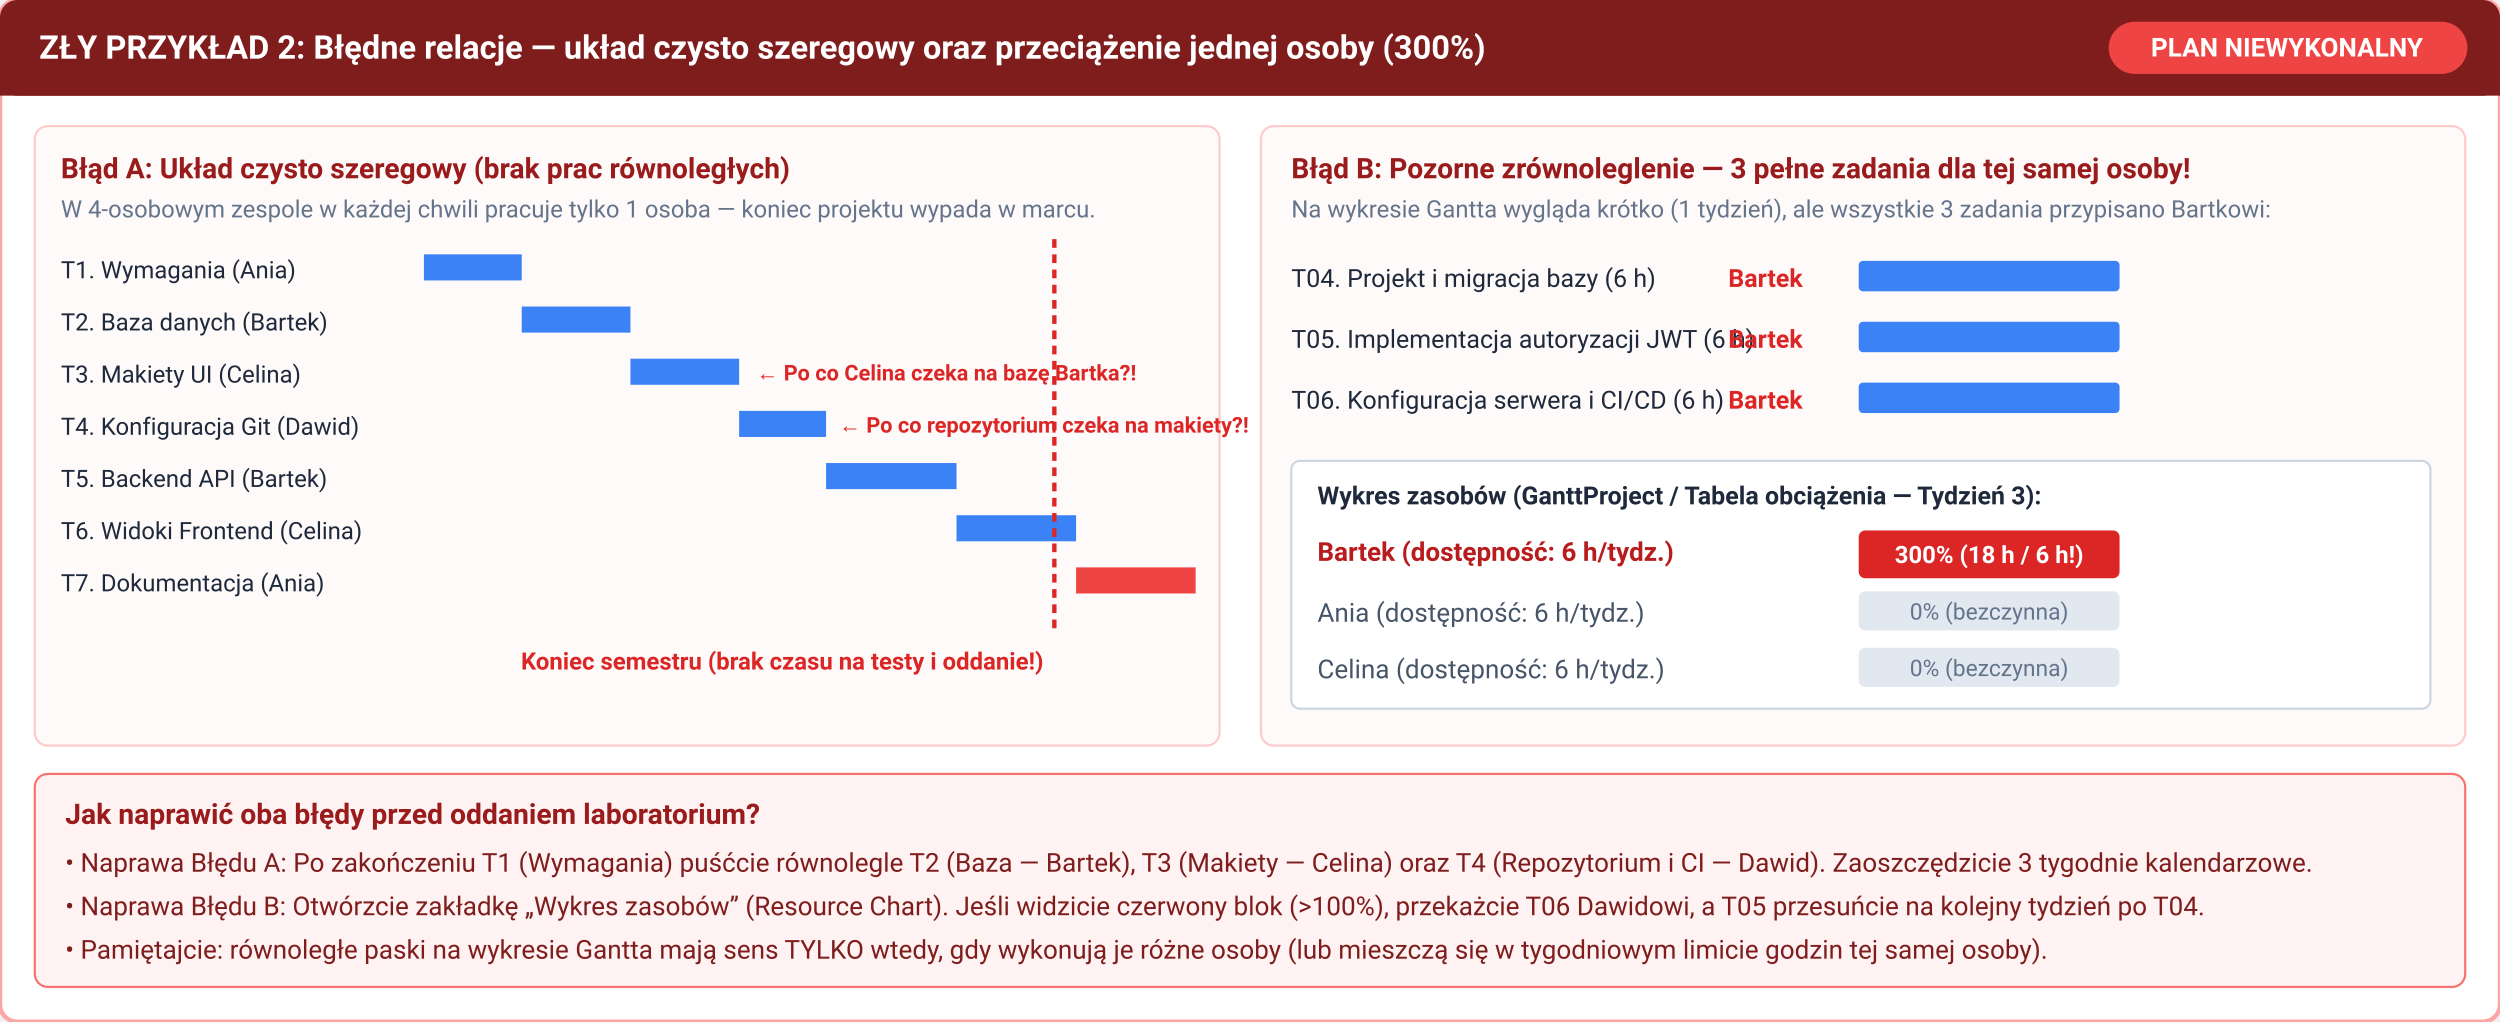
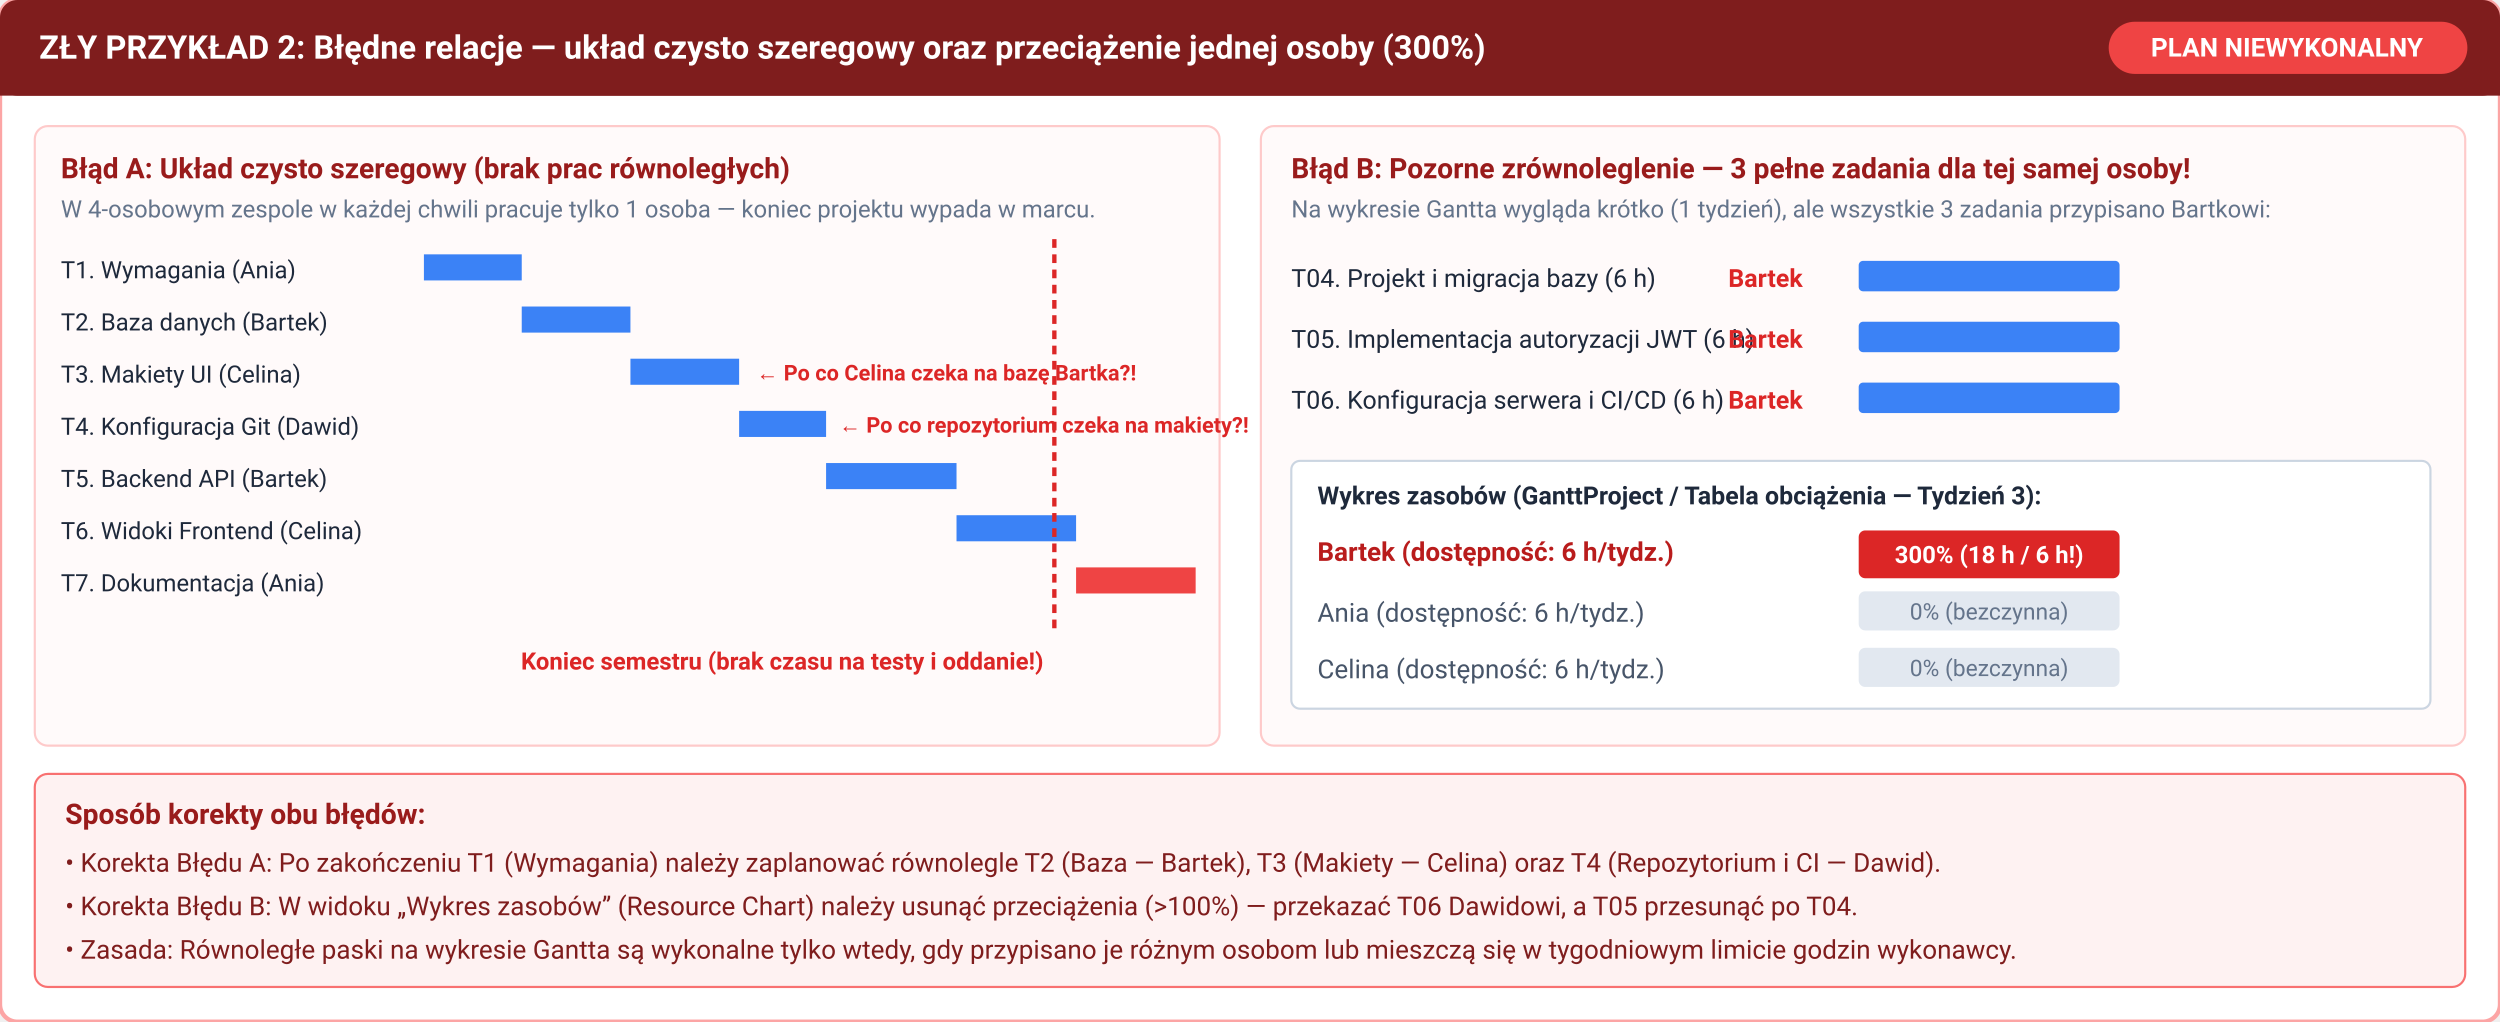
<svg xmlns="http://www.w3.org/2000/svg" viewBox="0 0 1150 470" width="100%" height="auto" font-family="Segoe UI, Roboto, Arial, sans-serif">
  <rect width="1150" height="470" rx="8" fill="#ffffff" stroke="#fca5a5" stroke-width="2" />
  <rect x="0" y="0" width="1150" height="44" rx="8" fill="#7f1d1d" />
  <rect x="0" y="20" width="1150" height="24" fill="#7f1d1d" />
  <text x="18" y="27" fill="#ffffff" font-size="15" font-weight="700">ZŁY PRZYKŁAD 2: Błędne relacje — układ czysto szeregowy oraz przeciążenie jednej osoby (300%)</text>
  <rect x="970" y="10" width="165" height="24" rx="12" fill="#ef4444" />
  <text x="1052" y="26" fill="#ffffff" font-size="12" font-weight="700" text-anchor="middle">PLAN NIEWYKONALNY</text>
  <rect x="16" y="58" width="545" height="285" rx="6" fill="#fffafa" stroke="#fecaca" />
  <text x="28" y="82" fill="#991b1b" font-size="13" font-weight="700">Błąd A: Układ czysto szeregowy (brak prac równoległych)</text>
  <text x="28" y="100" fill="#64748b" font-size="11">W 4-osobowym zespole w każdej chwili pracuje tylko 1 osoba — koniec projektu wypada w marcu.</text>
  <g font-size="11" fill="#1e293b">
    <text x="28" y="128">T1. Wymagania (Ania)</text>
    <rect x="195" y="117" width="45" height="12" fill="#3b82f6" />
    <text x="28" y="152">T2. Baza danych (Bartek)</text>
    <rect x="240" y="141" width="50" height="12" fill="#3b82f6" />
    <text x="28" y="176">T3. Makiety UI (Celina)</text>
    <rect x="290" y="165" width="50" height="12" fill="#3b82f6" />
    <text x="348" y="175" fill="#dc2626" font-size="10" font-weight="600">← Po co Celina czeka na bazę Bartka?!</text>
    <text x="28" y="200">T4. Konfiguracja Git (Dawid)</text>
    <rect x="340" y="189" width="40" height="12" fill="#3b82f6" />
    <text x="386" y="199" fill="#dc2626" font-size="10" font-weight="600">← Po co repozytorium czeka na makiety?!</text>
    <text x="28" y="224">T5. Backend API (Bartek)</text>
    <rect x="380" y="213" width="60" height="12" fill="#3b82f6" />
    <text x="28" y="248">T6. Widoki Frontend (Celina)</text>
    <rect x="440" y="237" width="55" height="12" fill="#3b82f6" />
    <text x="28" y="272">T7. Dokumentacja (Ania)</text>
    <rect x="495" y="261" width="55" height="12" fill="#ef4444" />
  </g>
  <line x1="485" y1="110" x2="485" y2="290" stroke="#dc2626" stroke-width="2" stroke-dasharray="4,3" />
  <text x="480" y="308" fill="#dc2626" font-size="11" font-weight="700" text-anchor="end">Koniec semestru (brak czasu na testy i oddanie!)</text>
  <rect x="580" y="58" width="554" height="285" rx="6" fill="#fffafa" stroke="#fecaca" />
  <text x="594" y="82" fill="#991b1b" font-size="13" font-weight="700">Błąd B: Pozorne zrównoleglenie — 3 pełne zadania dla tej samej osoby!</text>
  <text x="594" y="100" fill="#64748b" font-size="11">Na wykresie Gantta wygląda krótko (1 tydzień), ale wszystkie 3 zadania przypisano Bartkowi:</text>
  <g font-size="11.5" fill="#1e293b">
    <text x="594" y="132">T04. Projekt i migracja bazy (6 h)</text>
    <text x="795" y="132" font-weight="700" fill="#dc2626">Bartek</text>
    <rect x="855" y="120" width="120" height="14" rx="2" fill="#3b82f6" />
    <text x="594" y="160">T05. Implementacja autoryzacji JWT (6 h)</text>
    <text x="795" y="160" font-weight="700" fill="#dc2626">Bartek</text>
    <rect x="855" y="148" width="120" height="14" rx="2" fill="#3b82f6" />
    <text x="594" y="188">T06. Konfiguracja serwera i CI/CD (6 h)</text>
    <text x="795" y="188" font-weight="700" fill="#dc2626">Bartek</text>
    <rect x="855" y="176" width="120" height="14" rx="2" fill="#3b82f6" />
  </g>
  <rect x="594" y="212" width="524" height="114" rx="4" fill="#ffffff" stroke="#cbd5e1" />
  <text x="606" y="232" font-size="11.5" font-weight="700" fill="#1e293b">Wykres zasobów (GanttProject / Tabela obciążenia — Tydzień 3):</text>
  <text x="606" y="258" font-size="12" font-weight="700" fill="#b91c1c">Bartek (dostępność: 6 h/tydz.)</text>
  <rect x="855" y="244" width="120" height="22" rx="3" fill="#dc2626" />
  <text x="915" y="259" font-size="11" font-weight="700" fill="#ffffff" text-anchor="middle">300% (18 h / 6 h!)</text>
  <text x="606" y="286" font-size="12" fill="#475569">Ania (dostępność: 6 h/tydz.)</text>
  <rect x="855" y="272" width="120" height="18" rx="3" fill="#e2e8f0" />
  <text x="915" y="285" font-size="10.5" fill="#64748b" text-anchor="middle">0% (bezczynna)</text>
  <text x="606" y="312" font-size="12" fill="#475569">Celina (dostępność: 6 h/tydz.)</text>
  <rect x="855" y="298" width="120" height="18" rx="3" fill="#e2e8f0" />
  <text x="915" y="311" font-size="10.5" fill="#64748b" text-anchor="middle">0% (bezczynna)</text>
  <rect x="16" y="356" width="1118" height="98" rx="6" fill="#fef2f2" stroke="#f87171" />
-   <text x="30" y="379" fill="#991b1b" font-size="13" font-weight="700">Jak naprawić oba błędy przed oddaniem laboratorium?</text>
-   <text x="30" y="401" fill="#7f1d1d" font-size="12">• Naprawa Błędu A: Po zakończeniu T1 (Wymagania) puśćcie równolegle T2 (Baza — Bartek), T3 (Makiety — Celina) oraz T4 (Repozytorium i CI — Dawid). Zaoszczędzicie 3 tygodnie kalendarzowe.</text>
-   <text x="30" y="421" fill="#7f1d1d" font-size="12">• Naprawa Błędu B: Otwórzcie zakładkę „Wykres zasobów” (Resource Chart). Jeśli widzicie czerwony blok (&gt;100%), przekażcie T06 Dawidowi, a T05 przesuńcie na kolejny tydzień po T04.</text>
-   <text x="30" y="441" fill="#7f1d1d" font-size="12">• Pamiętajcie: równoległe paski na wykresie Gantta mają sens TYLKO wtedy, gdy wykonują je różne osoby (lub mieszczą się w tygodniowym limicie godzin tej samej osoby).</text>
+   <text x="30" y="379" fill="#991b1b" font-size="13" font-weight="700">Sposób korekty obu błędów:</text>
+   <text x="30" y="401" fill="#7f1d1d" font-size="12">• Korekta Błędu A: Po zakończeniu T1 (Wymagania) należy zaplanować równolegle T2 (Baza — Bartek), T3 (Makiety — Celina) oraz T4 (Repozytorium i CI — Dawid).</text>
+   <text x="30" y="421" fill="#7f1d1d" font-size="12">• Korekta Błędu B: W widoku „Wykres zasobów” (Resource Chart) należy usunąć przeciążenia (&gt;100%) — przekazać T06 Dawidowi, a T05 przesunąć po T04.</text>
+   <text x="30" y="441" fill="#7f1d1d" font-size="12">• Zasada: Równoległe paski na wykresie Gantta są wykonalne tylko wtedy, gdy przypisano je różnym osobom lub mieszczą się w tygodniowym limicie godzin wykonawcy.</text>
</svg>
